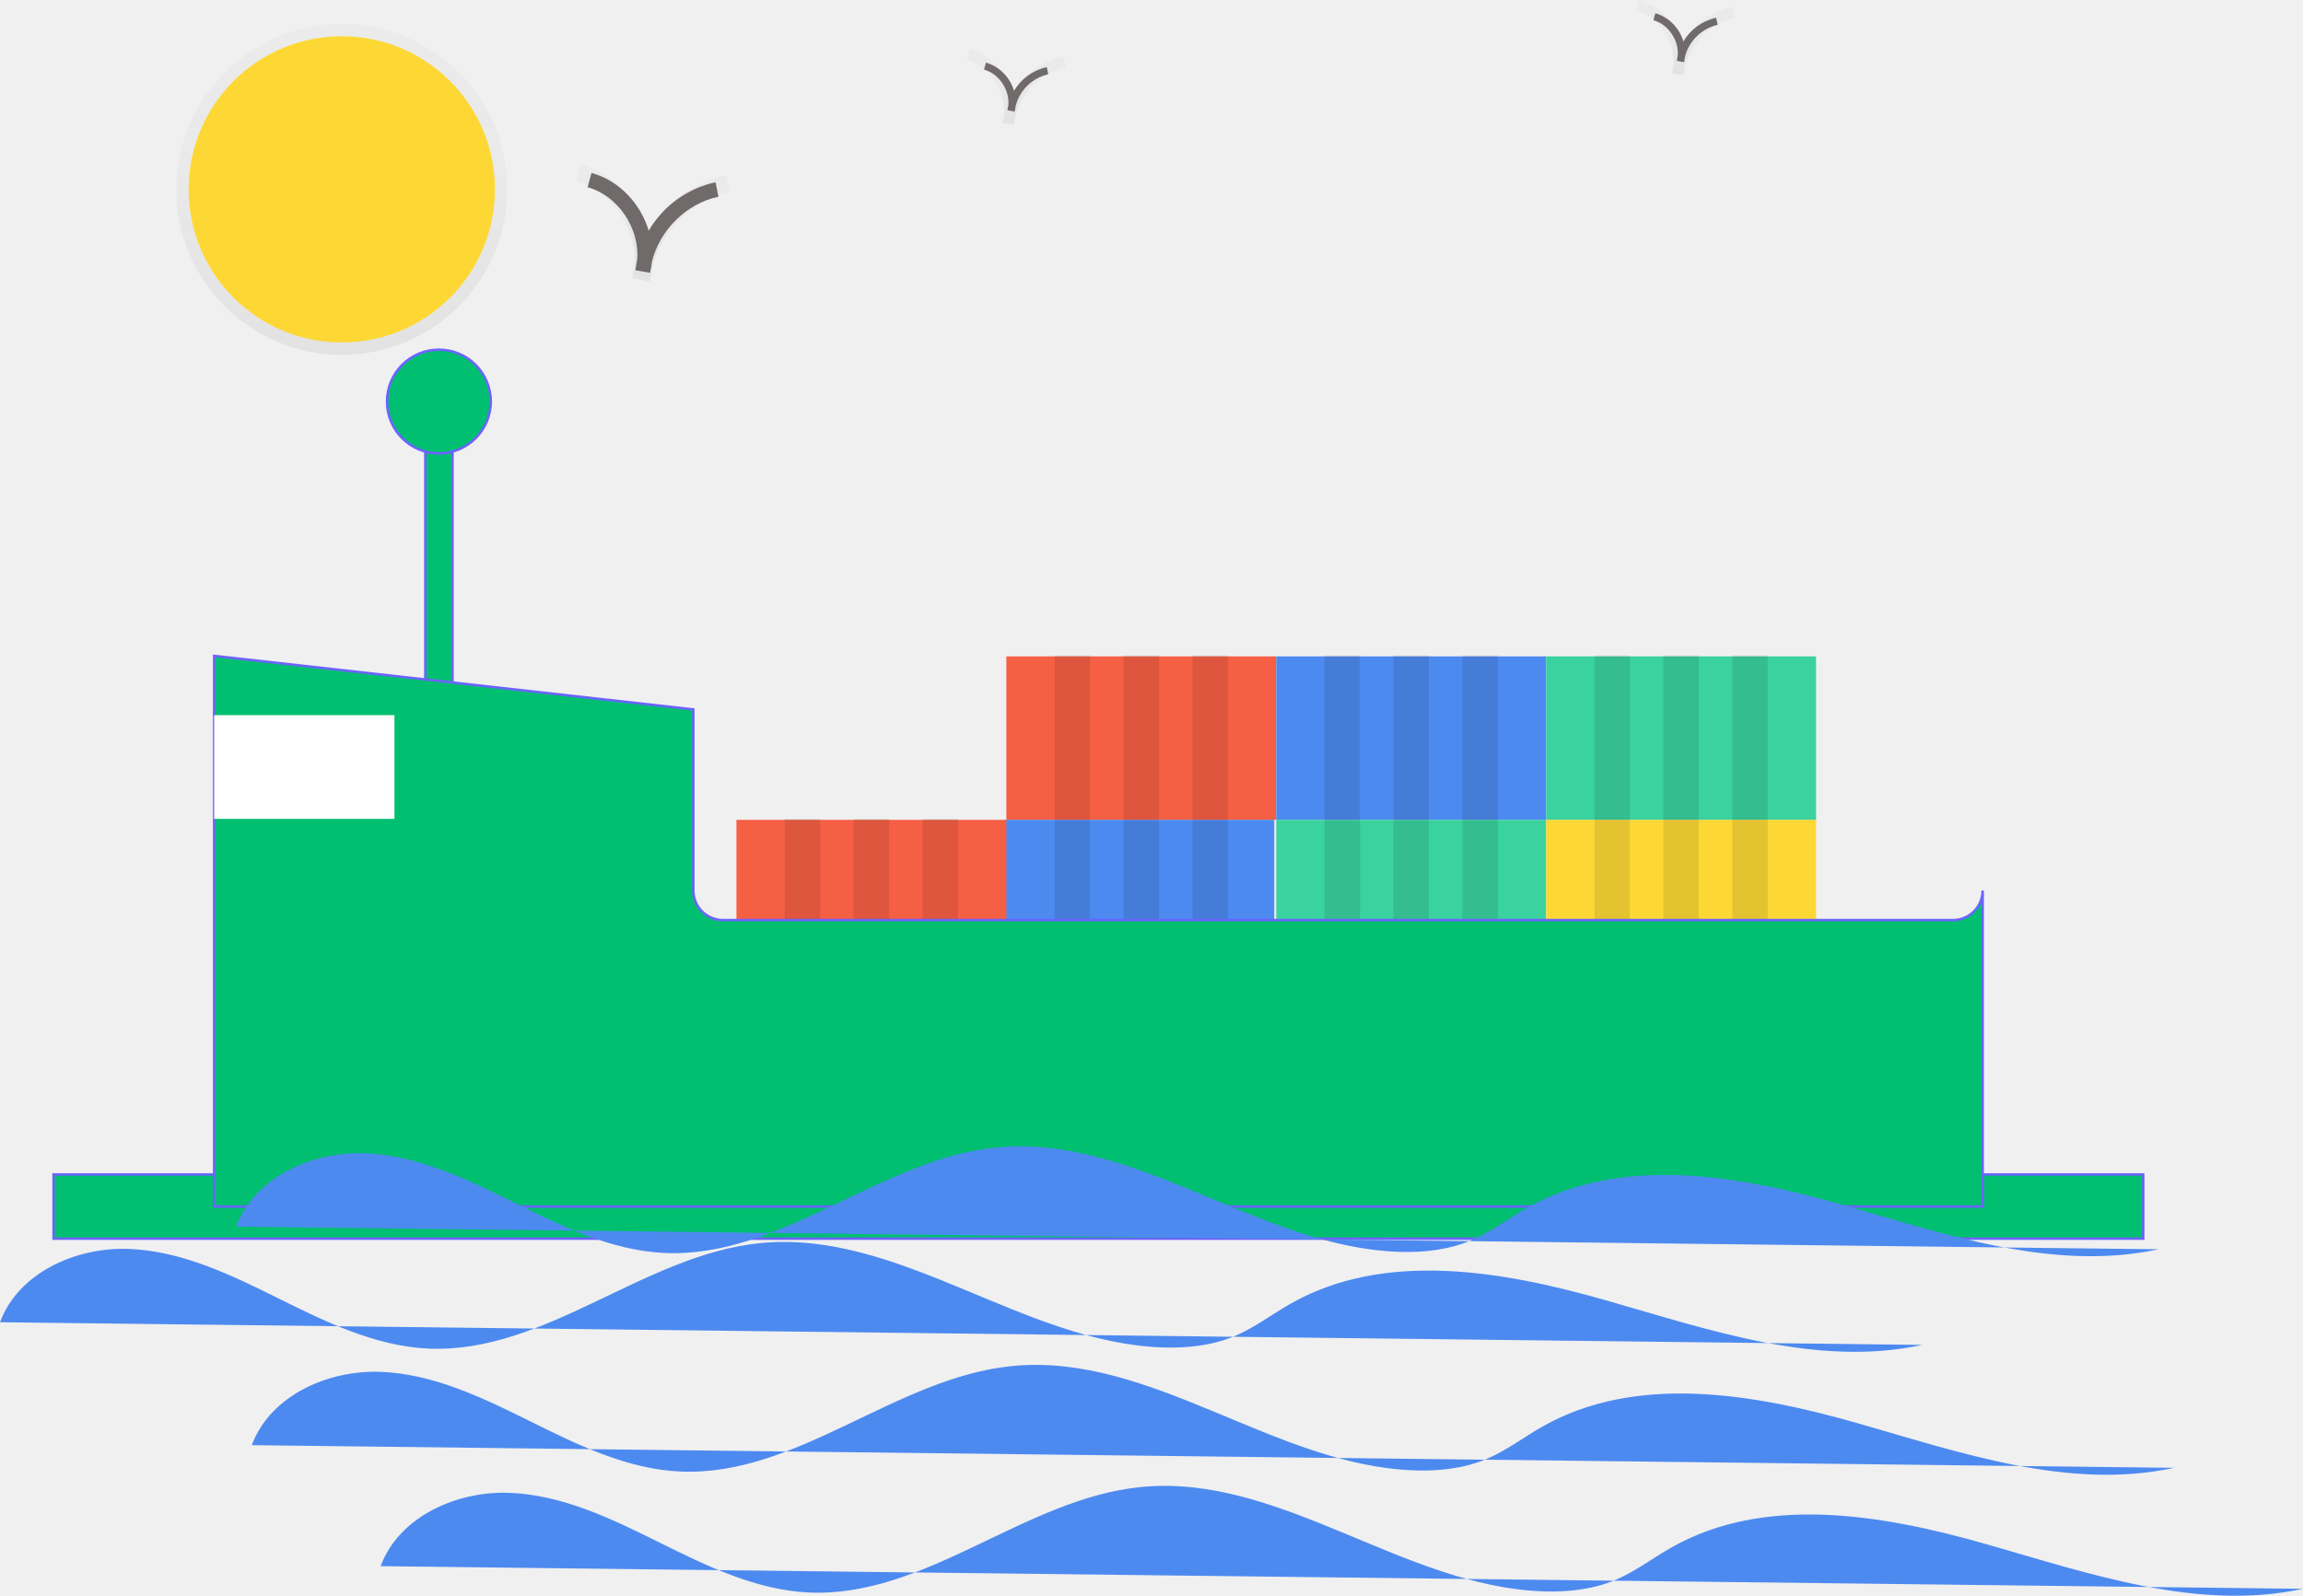
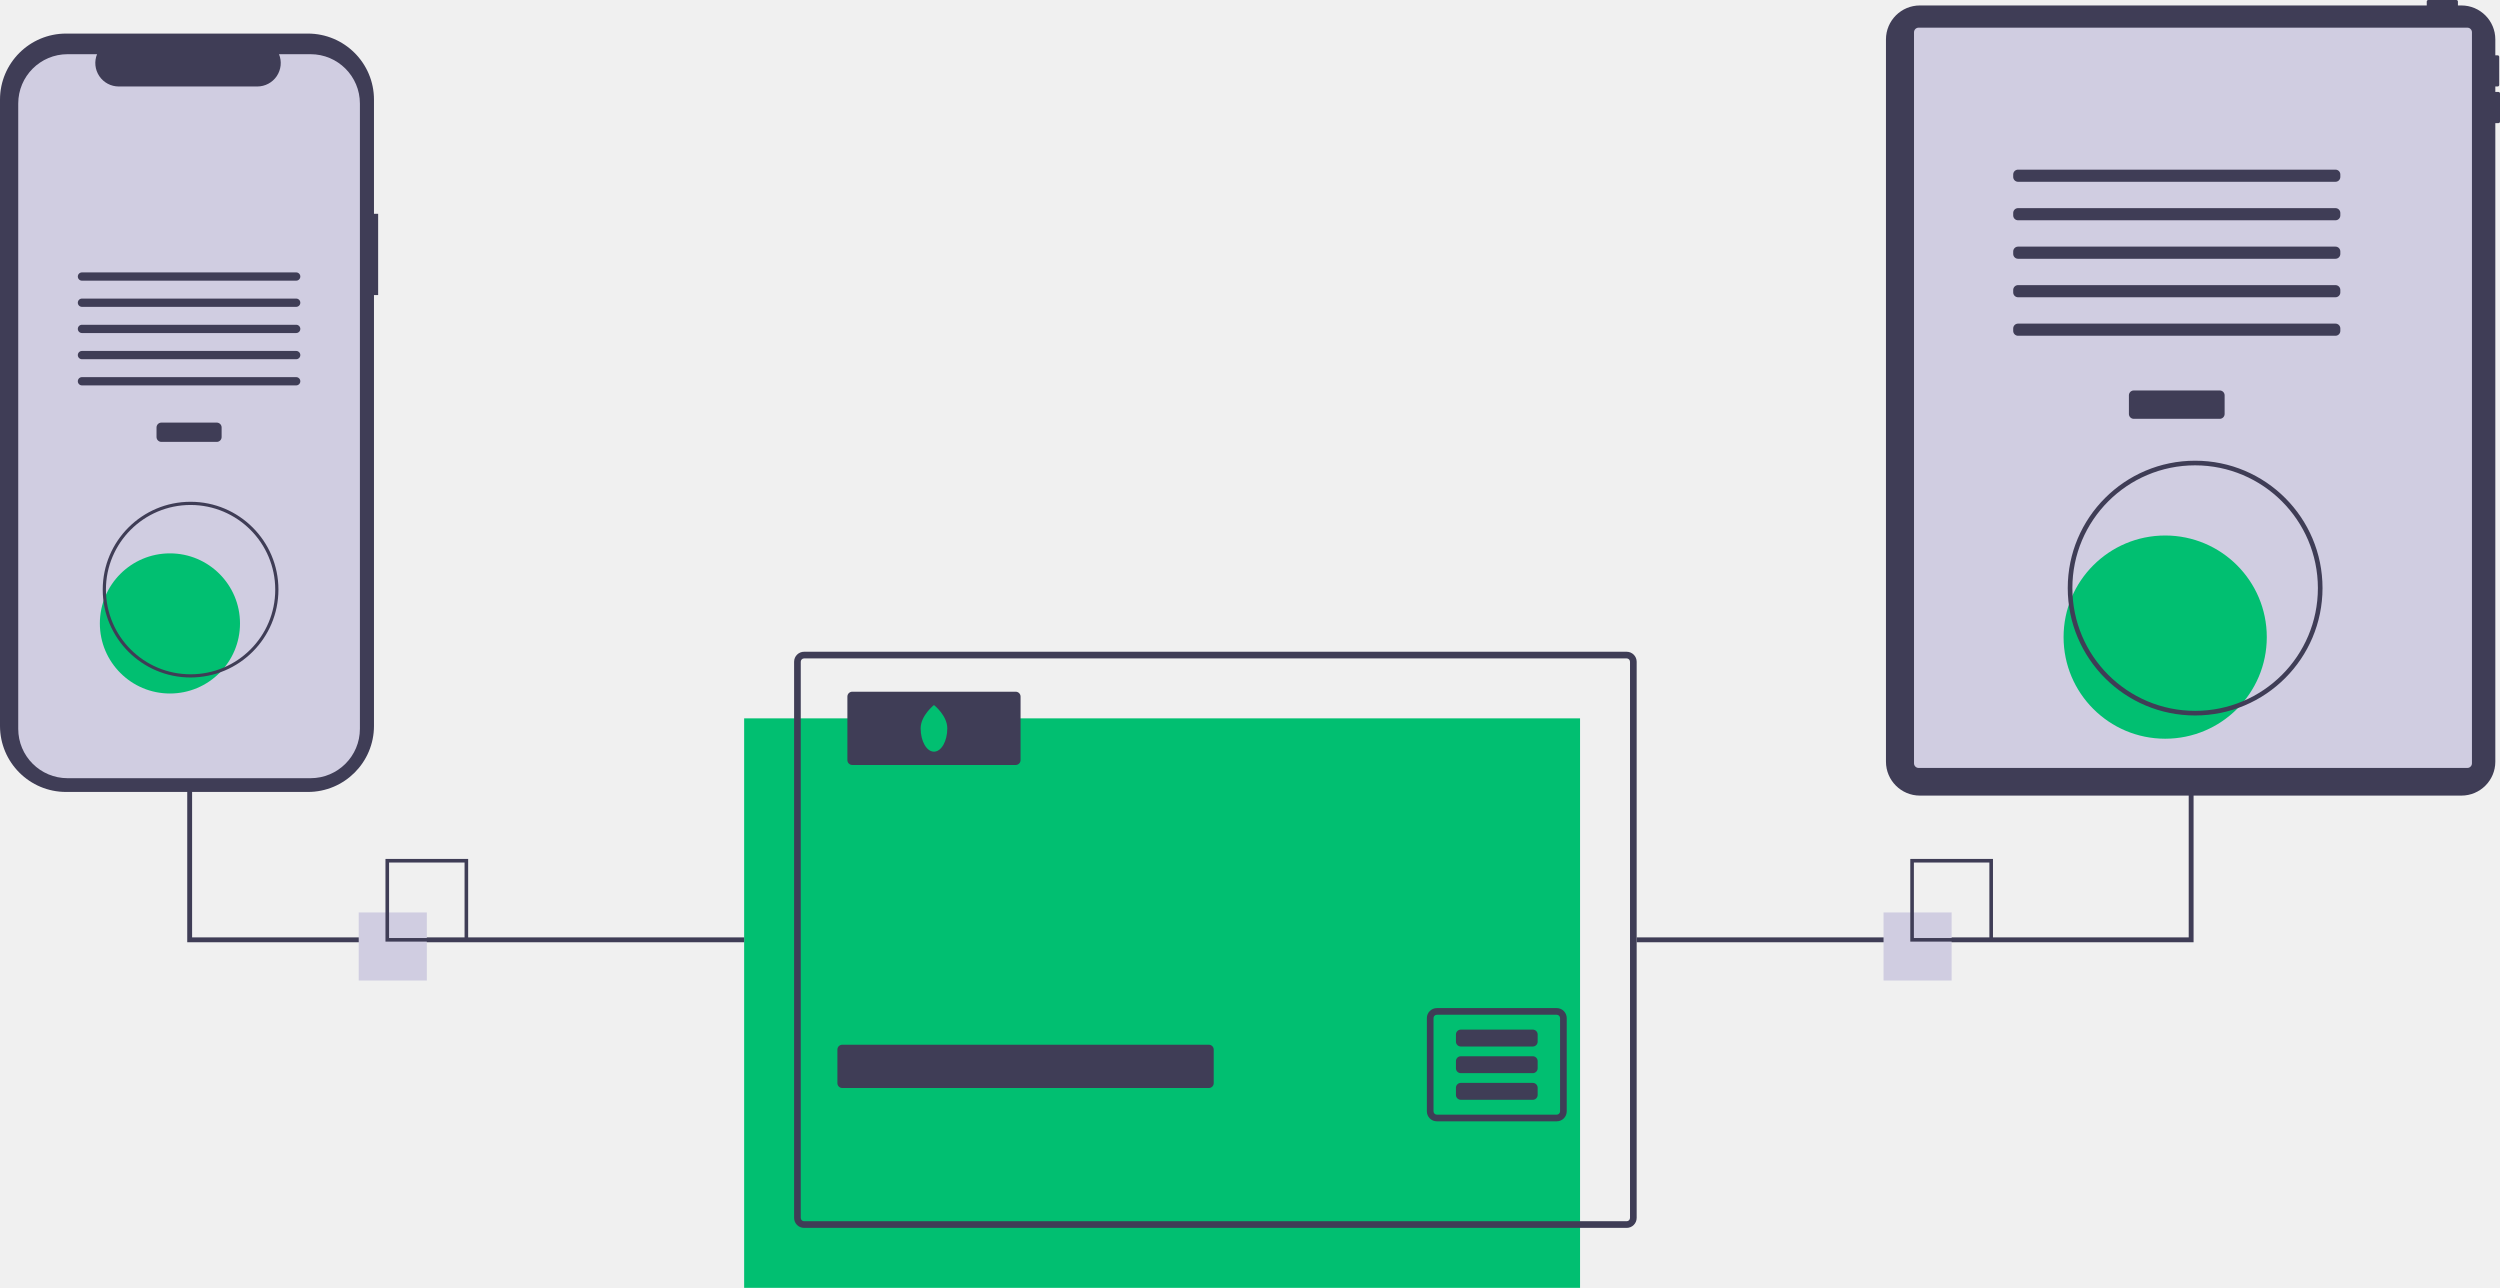
- <svg xmlns="http://www.w3.org/2000/svg" xmlns:xlink="http://www.w3.org/1999/xlink" data-name="Layer 1" width="932.375" height="646.22" viewBox="0 0 932.375 646.22">
-   <defs>
-     <linearGradient id="b10df757-55e5-4d99-9006-dc7249c3a778-97" x1="401.199" y1="238.812" x2="401.199" y2="191.492" gradientUnits="userSpaceOnUse">
-       <stop offset="0" stop-color="gray" stop-opacity="0.25" />
-       <stop offset="0.535" stop-color="gray" stop-opacity="0.12" />
-       <stop offset="1" stop-color="gray" stop-opacity="0.1" />
-     </linearGradient>
-     <linearGradient id="b7455b34-8431-4804-9964-905371e7992b-98" x1="548.199" y1="175.413" x2="548.199" y2="144.89" xlink:href="#b10df757-55e5-4d99-9006-dc7249c3a778-97" />
-     <linearGradient id="a8bee007-5617-4059-9c68-754326cfe534-99" x1="819.199" y1="155.413" x2="819.199" y2="124.89" xlink:href="#b10df757-55e5-4d99-9006-dc7249c3a778-97" />
-     <linearGradient id="b5786f2b-186c-4311-b51e-a01aadf48633-100" x1="138.375" y1="143.683" x2="138.375" y2="9.683" xlink:href="#b10df757-55e5-4d99-9006-dc7249c3a778-97" />
-   </defs>
-   <rect x="172.188" y="163.11" width="11" height="147" fill="#01bf71" stroke="#6c63ff" stroke-miterlimit="10" />
-   <rect x="407.42" y="265.808" width="109.268" height="66.199" fill="#f55f44" />
-   <rect x="516.688" y="265.808" width="109.268" height="66.199" fill="#4d8af0" />
-   <rect x="625.956" y="265.808" width="109.268" height="66.199" fill="#3ad29f" />
-   <rect x="406.623" y="332.007" width="109.268" height="66.199" fill="#4d8af0" />
-   <rect x="298.152" y="332.007" width="109.268" height="66.199" fill="#f55f44" />
-   <rect x="516.688" y="332.007" width="109.268" height="66.199" fill="#3ad29f" />
-   <rect x="625.956" y="332.007" width="109.268" height="66.199" fill="#fdd835" />
-   <g opacity="0.1">
-     <rect x="426.961" y="265.409" width="14.356" height="66.199" />
-     <rect x="454.876" y="265.409" width="14.356" height="66.199" />
-     <rect x="482.791" y="265.409" width="14.356" height="66.199" />
-   </g>
-   <g opacity="0.1">
-     <rect x="536.229" y="265.409" width="14.356" height="66.199" />
-     <rect x="564.144" y="265.409" width="14.356" height="66.199" />
-     <rect x="592.059" y="265.409" width="14.356" height="66.199" />
-   </g>
-   <g opacity="0.1">
-     <rect x="645.496" y="265.409" width="14.356" height="66.199" />
-     <rect x="673.412" y="265.409" width="14.356" height="66.199" />
-     <rect x="701.327" y="265.409" width="14.356" height="66.199" />
-   </g>
-   <g opacity="0.1">
-     <rect x="426.961" y="331.608" width="14.356" height="66.199" />
-     <rect x="454.876" y="331.608" width="14.356" height="66.199" />
-     <rect x="482.791" y="331.608" width="14.356" height="66.199" />
-   </g>
-   <g opacity="0.1">
-     <rect x="317.693" y="331.608" width="14.356" height="66.199" />
-     <rect x="345.608" y="331.608" width="14.356" height="66.199" />
-     <rect x="373.523" y="331.608" width="14.356" height="66.199" />
-   </g>
-   <g opacity="0.1">
-     <rect x="536.229" y="331.608" width="14.356" height="66.199" />
-     <rect x="564.144" y="331.608" width="14.356" height="66.199" />
-     <rect x="592.059" y="331.608" width="14.356" height="66.199" />
-   </g>
-   <g opacity="0.1">
-     <rect x="645.496" y="331.608" width="14.356" height="66.199" />
-     <rect x="673.412" y="331.608" width="14.356" height="66.199" />
-     <rect x="701.327" y="331.608" width="14.356" height="66.199" />
-   </g>
-   <rect x="21.688" y="475.61" width="846" height="26" fill="#01bf71" stroke="#6c63ff" stroke-miterlimit="10" />
-   <path d="M927.5,497.5h-498a12.035,12.035,0,0,1-12-12V412.176L223.5,390.5v223h716v-128A12.035,12.035,0,0,1,927.5,497.5Z" transform="translate(-136.8123 -124.8901)" fill="#01bf71" stroke="#6c63ff" stroke-miterlimit="10" />
-   <rect x="86.688" y="289.61" width="73" height="42" fill="#fff" />
-   <circle cx="177.688" cy="162.61" r="21" fill="#01bf71" stroke="#6c63ff" stroke-miterlimit="10" />
-   <path d="M232.429,621.629c7.436-20.076,30.819-30.532,52.211-29.695s41.318,10.502,60.494,20.022,39.032,19.278,60.415,20.327c47.519,2.33,87.509-38.126,134.863-42.717,56.293-5.458,106.251,40.385,162.776,42.273,9.941.332,20.079-.767,29.234-4.657,7.968-3.386,14.912-8.751,22.437-13.031,37.979-21.6,85.483-13.445,127.501-1.468s85.637,27.32,128.349,18.119" transform="translate(-136.8123 -124.8901)" fill="#4d8af0" />
-   <path d="M136.812,660.35c7.436-20.076,30.819-30.532,52.211-29.695s41.318,10.502,60.494,20.022,39.032,19.278,60.415,20.327c47.519,2.33,87.509-38.126,134.863-42.717,56.293-5.458,106.251,40.385,162.776,42.273,9.941.332,20.079-.767,29.234-4.657,7.968-3.386,14.911-8.751,22.437-13.031,37.979-21.6,85.483-13.445,127.501-1.468S872.382,678.725,915.094,669.524" transform="translate(-136.8123 -124.8901)" fill="#4d8af0" />
-   <path d="M238.751,710.134c7.436-20.076,30.819-30.532,52.211-29.695s41.318,10.502,60.494,20.022,39.032,19.278,60.415,20.327c47.519,2.33,87.509-38.126,134.863-42.717,56.293-5.458,106.251,40.385,162.776,42.273,9.941.332,20.079-.767,29.234-4.657,7.968-3.386,14.912-8.751,22.437-13.031,37.979-21.6,85.483-13.445,127.501-1.468s85.637,27.32,128.349,18.119" transform="translate(-136.8123 -124.8901)" fill="#4d8af0" />
-   <path d="M290.906,759.128c7.436-20.076,30.819-30.532,52.211-29.695s41.318,10.502,60.494,20.022,39.032,19.278,60.415,20.327c47.519,2.33,87.509-38.126,134.863-42.717,56.293-5.458,106.251,40.385,162.776,42.273,9.941.332,20.079-.767,29.234-4.657,7.968-3.386,14.912-8.751,22.437-13.031,37.979-21.6,85.483-13.445,127.501-1.468s85.637,27.32,128.349,18.119" transform="translate(-136.8123 -124.8901)" fill="#4d8af0" />
-   <g opacity="0.5">
-     <path d="M399.761,238.812l-6.895-1.22a44.531,44.531,0,0,1,.832-5.07c1.17-14.781-9.079-30.335-23.488-34.258l1.844-6.773c13.129,3.574,23.255,14.561,27.096,27.357a48.519,48.519,0,0,1,31.65-22.948l1.388,6.881c-15.104,3.046-27.943,15.89-31.534,30.858A35.469,35.469,0,0,1,399.761,238.812Z" transform="translate(-136.8123 -124.8901)" fill="url(#b10df757-55e5-4d99-9006-dc7249c3a778-97)" />
-   </g>
-   <path d="M399.969,235.376l-5.894-1.043a38.063,38.063,0,0,1,.711-4.333c1-12.635-7.761-25.93-20.078-29.283l1.576-5.789c11.223,3.055,19.878,12.447,23.162,23.384a41.473,41.473,0,0,1,27.054-19.616l1.187,5.882c-12.911,2.604-23.885,13.583-26.955,26.377A30.317,30.317,0,0,1,399.969,235.376Z" transform="translate(-136.8123 -124.8901)" fill="#706a6a" />
-   <g opacity="0.5">
-     <path d="M547.271,175.413l-4.447-.787a28.726,28.726,0,0,1,.537-3.27c.755-9.534-5.856-19.567-15.151-22.098l1.189-4.369c8.469,2.305,15,9.393,17.478,17.646a31.296,31.296,0,0,1,20.415-14.802l.895,4.439c-9.743,1.965-18.024,10.25-20.34,19.905A22.878,22.878,0,0,1,547.271,175.413Z" transform="translate(-136.8123 -124.8901)" fill="url(#b7455b34-8431-4804-9964-905371e7992b-98)" />
-   </g>
-   <g opacity="0.5">
-     <path d="M818.271,155.413l-4.447-.787a28.726,28.726,0,0,1,.537-3.27c.755-9.534-5.856-19.567-15.151-22.098l1.189-4.369c8.469,2.305,15,9.393,17.478,17.646a31.296,31.296,0,0,1,20.415-14.802l.895,4.439c-9.743,1.965-18.024,10.25-20.34,19.905A22.878,22.878,0,0,1,818.271,155.413Z" transform="translate(-136.8123 -124.8901)" fill="url(#a8bee007-5617-4059-9c68-754326cfe534-99)" />
-   </g>
-   <path d="M547.596,170.069l-2.89-.511a18.664,18.664,0,0,1,.349-2.125c.491-6.196-3.806-12.715-9.845-14.359l.773-2.839A16.856,16.856,0,0,1,547.34,161.701a20.337,20.337,0,0,1,13.266-9.619l.582,2.884a17.712,17.712,0,0,0-13.217,12.934A14.866,14.866,0,0,1,547.596,170.069Z" transform="translate(-136.8123 -124.8901)" fill="#706a6a" />
-   <path d="M818.596,150.069l-2.89-.511a18.664,18.664,0,0,1,.349-2.125c.491-6.196-3.806-12.715-9.845-14.359l.773-2.839A16.856,16.856,0,0,1,818.34,141.701a20.337,20.337,0,0,1,13.266-9.619l.582,2.884a17.712,17.712,0,0,0-13.217,12.934A14.866,14.866,0,0,1,818.596,150.069Z" transform="translate(-136.8123 -124.8901)" fill="#706a6a" />
-   <g opacity="0.5">
-     <circle cx="138.375" cy="76.683" r="67" fill="url(#b5786f2b-186c-4311-b51e-a01aadf48633-100)" />
-   </g>
-   <circle cx="138.375" cy="76.683" r="62" fill="#fdd835" />
+ <svg xmlns="http://www.w3.org/2000/svg" data-name="Layer 1" width="1027.992" height="529.556" viewBox="0 0 1027.992 529.556">
+   <rect x="305.992" y="295.386" width="343.72" height="234.17" fill="#01bf71" />
+   <path d="M754.886,453.218h-338.24a4.116,4.116,0,0,0-4.11,4.11v228.69a4.11,4.11,0,0,0,4.11,4.11h338.24a4.11,4.11,0,0,0,4.11-4.11v-228.69A4.116,4.116,0,0,0,754.886,453.218Zm1.37,232.8a1.366,1.366,0,0,1-1.37,1.37h-338.24a1.366,1.366,0,0,1-1.37-1.37v-228.69a1.372,1.372,0,0,1,1.37-1.37h338.24a1.372,1.372,0,0,1,1.37,1.37Z" transform="translate(-86.00397 -185.2222)" fill="#3f3d56" />
+   <rect x="344.335" y="429.587" width="154.743" height="17.802" rx="2" fill="#3f3d56" />
+   <path d="M726.126,599.748h-49.29a4.11,4.11,0,0,0-4.11,4.11v38.34a4.11,4.11,0,0,0,4.11,4.11h49.29a4.11,4.11,0,0,0,4.11-4.11v-38.34A4.11,4.11,0,0,0,726.126,599.748Zm1.37,42.45a1.372,1.372,0,0,1-1.37,1.37h-49.29a1.372,1.372,0,0,1-1.37-1.37v-38.34a1.366,1.366,0,0,1,1.37-1.37h49.29a1.366,1.366,0,0,1,1.37,1.37Z" transform="translate(-86.00397 -185.2222)" fill="#3f3d56" />
+   <rect x="598.676" y="423.372" width="33.603" height="6.952" rx="2" fill="#3f3d56" />
+   <rect x="598.676" y="434.328" width="33.603" height="6.952" rx="2" fill="#3f3d56" />
+   <rect x="598.676" y="445.283" width="33.603" height="6.952" rx="2" fill="#3f3d56" />
+   <rect x="348.444" y="284.431" width="71.209" height="30.127" rx="2" fill="#3f3d56" />
+   <path d="M475.53,484.716c0,5.294-2.452,9.586-5.478,9.586s-5.478-4.292-5.478-9.586,5.478-9.586,5.478-9.586S475.53,479.422,475.53,484.716Z" transform="translate(-86.00397 -185.2222)" fill="#01bf71" />
+   <polygon points="901.992 161.837 899.992 161.837 899.992 385.451 672.992 385.451 672.992 387.451 901.992 387.451 901.992 161.837" fill="#3f3d56" />
+   <polygon points="305.992 387.451 76.992 387.451 76.992 161.837 78.992 161.837 78.992 385.451 305.992 385.451 305.992 387.451" fill="#3f3d56" />
+   <path d="M1113.355,223.032h-1.282v-2.243h.961a.641.641,0,0,0,.641-.641V208.613a.641.641,0,0,0-.641-.641h-.961v-6.551a13.956,13.956,0,0,0-13.956-13.956h-1.424v-1.602a.641.641,0,0,0-.641-.641h-11.535a.641.641,0,0,0-.641.641v1.602H875.461a13.956,13.956,0,0,0-13.956,13.956v296.994a13.956,13.956,0,0,0,13.956,13.956h222.657a13.956,13.956,0,0,0,13.956-13.956V235.849h1.282a.641.641,0,0,0,.641-.641V223.673A.641.641,0,0,0,1113.355,223.032Z" transform="translate(-86.00397 -185.2222)" fill="#3f3d56" />
+   <rect x="787.035" y="11.372" width="229.423" height="304.406" rx="1.905" fill="#d0cde1" />
+   <rect x="875.401" y="160.558" width="39.357" height="11.663" rx="2" fill="#3f3d56" />
+   <rect x="827.821" y="69.754" width="134.517" height="4.998" rx="2" fill="#3f3d56" />
+   <rect x="827.821" y="85.582" width="134.517" height="4.998" rx="2" fill="#3f3d56" />
+   <rect x="827.821" y="101.41" width="134.517" height="4.998" rx="2" fill="#3f3d56" />
+   <rect x="827.821" y="117.239" width="134.517" height="4.998" rx="2" fill="#3f3d56" />
+   <rect x="827.821" y="133.067" width="134.517" height="4.998" rx="2" fill="#3f3d56" />
+   <circle cx="890.317" cy="261.978" r="41.78" fill="#01bf71" />
+   <path d="M988.636,479.426a52.382,52.382,0,1,1,52.382-52.382A52.441,52.441,0,0,1,988.636,479.426Zm0-102.859a50.477,50.477,0,1,0,50.477,50.477A50.534,50.534,0,0,0,988.636,376.567Z" transform="translate(-86.00397 -185.2222)" fill="#3f3d56" />
+   <path d="M241.496,273.134h-1.713V226.196a27.167,27.167,0,0,0-27.167-27.167H113.171A27.167,27.167,0,0,0,86.004,226.196V483.703a27.167,27.167,0,0,0,27.167,27.167h99.445A27.167,27.167,0,0,0,239.783,483.703V306.545H241.496Z" transform="translate(-86.00397 -185.2222)" fill="#3f3d56" />
+   <path d="M233.997,227.792V484.924a20.288,20.288,0,0,1-20.285,20.292H113.787a20.288,20.288,0,0,1-20.285-20.292V227.792a20.287,20.287,0,0,1,20.285-20.285h12.123a9.638,9.638,0,0,0,8.925,13.276h56.972a9.637,9.637,0,0,0,8.925-13.276h12.98A20.287,20.287,0,0,1,233.997,227.792Z" transform="translate(-86.00397 -185.2222)" fill="#d0cde1" />
+   <rect x="64.362" y="173.773" width="26.768" height="7.933" rx="2" fill="#3f3d56" />
+   <rect x="32" y="112.012" width="91.492" height="3.4" rx="1.7" fill="#3f3d56" />
+   <rect x="32" y="122.778" width="91.492" height="3.4" rx="1.7" fill="#3f3d56" />
+   <rect x="32" y="133.544" width="91.492" height="3.4" rx="1.7" fill="#3f3d56" />
+   <rect x="32" y="144.309" width="91.492" height="3.4" rx="1.7" fill="#3f3d56" />
+   <rect x="32" y="155.075" width="91.492" height="3.4" rx="1.7" fill="#3f3d56" />
+   <circle cx="69.875" cy="256.355" r="28.813" fill="#01bf71" />
+   <path d="M164.371,463.801A36.125,36.125,0,1,1,200.496,427.677,36.165,36.165,0,0,1,164.371,463.801Zm0-70.936a34.811,34.811,0,1,0,34.811,34.811A34.85,34.85,0,0,0,164.371,392.866Z" transform="translate(-86.00397 -185.2222)" fill="#3f3d56" />
+   <rect x="147.505" y="375.19" width="28" height="28" fill="#d0cde1" />
+   <path d="M278.509,572.412h-34v-34h34Zm-32.522-1.478h31.043V539.89H245.987Z" transform="translate(-86.00397 -185.2222)" fill="#3f3d56" />
+   <rect x="774.505" y="375.19" width="28" height="28" fill="#d0cde1" />
+   <path d="M905.509,572.412h-34v-34h34Zm-32.522-1.478h31.043V539.89H872.987Z" transform="translate(-86.00397 -185.2222)" fill="#3f3d56" />
</svg>
